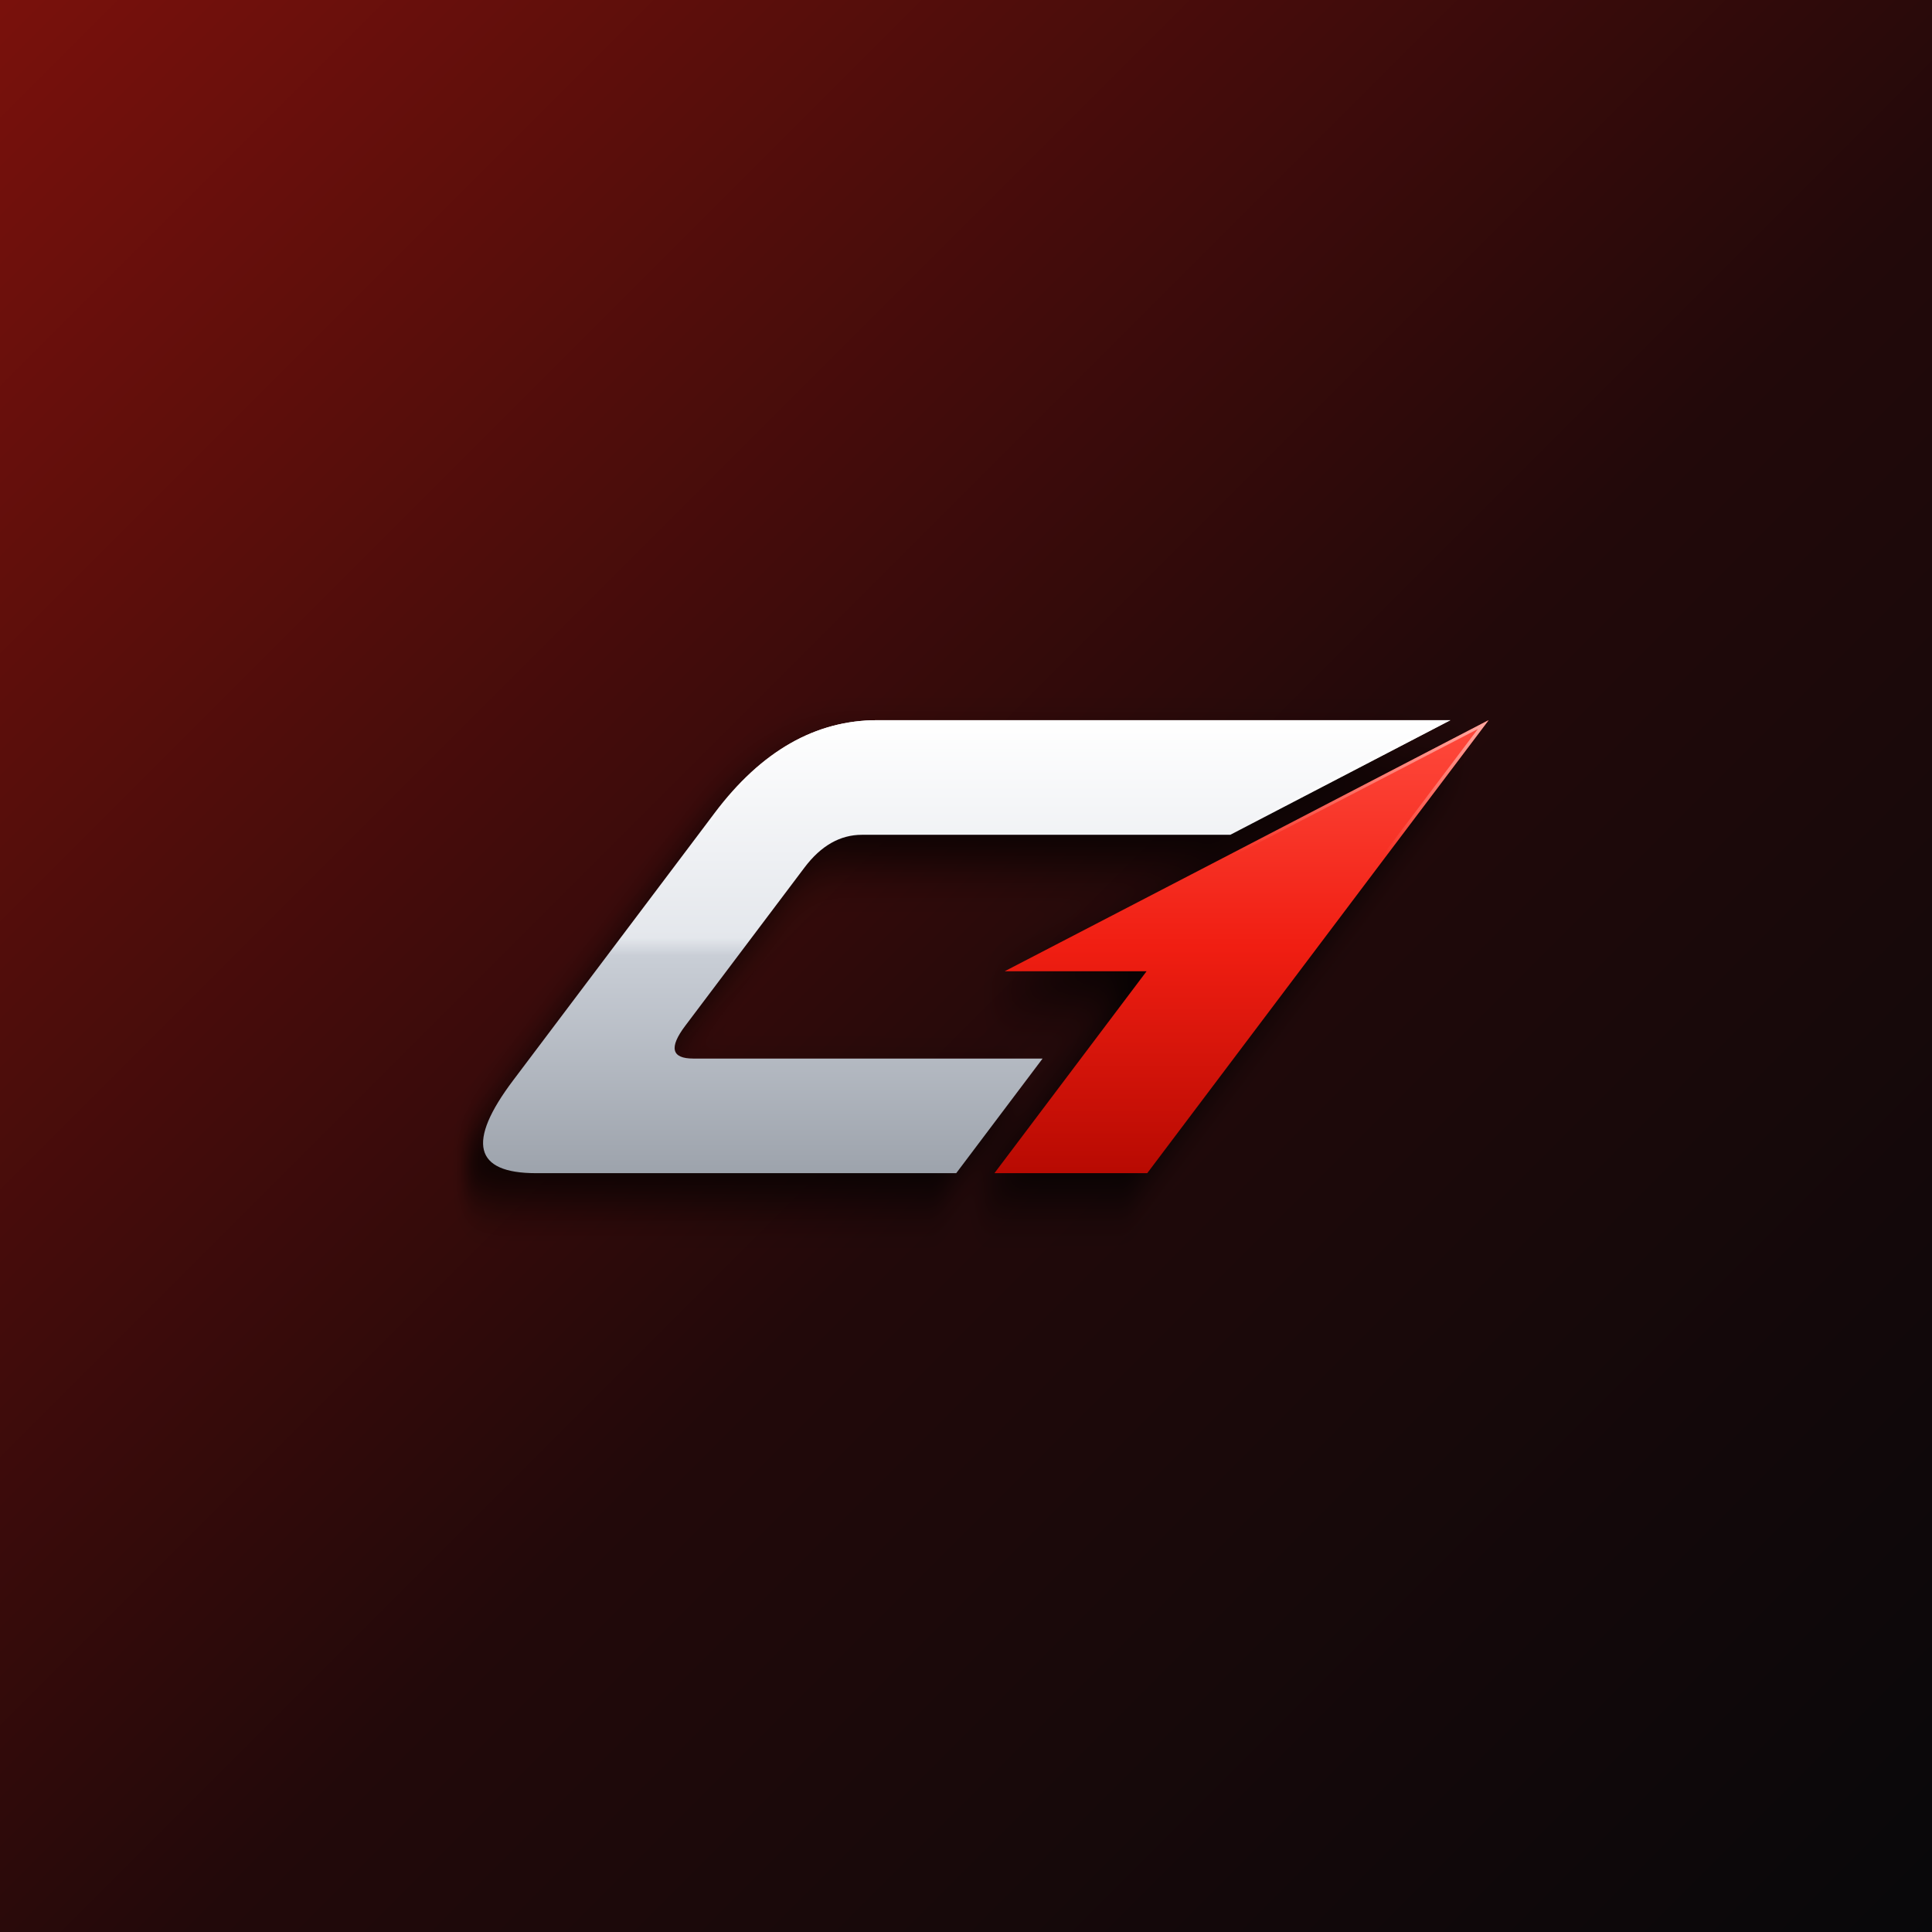
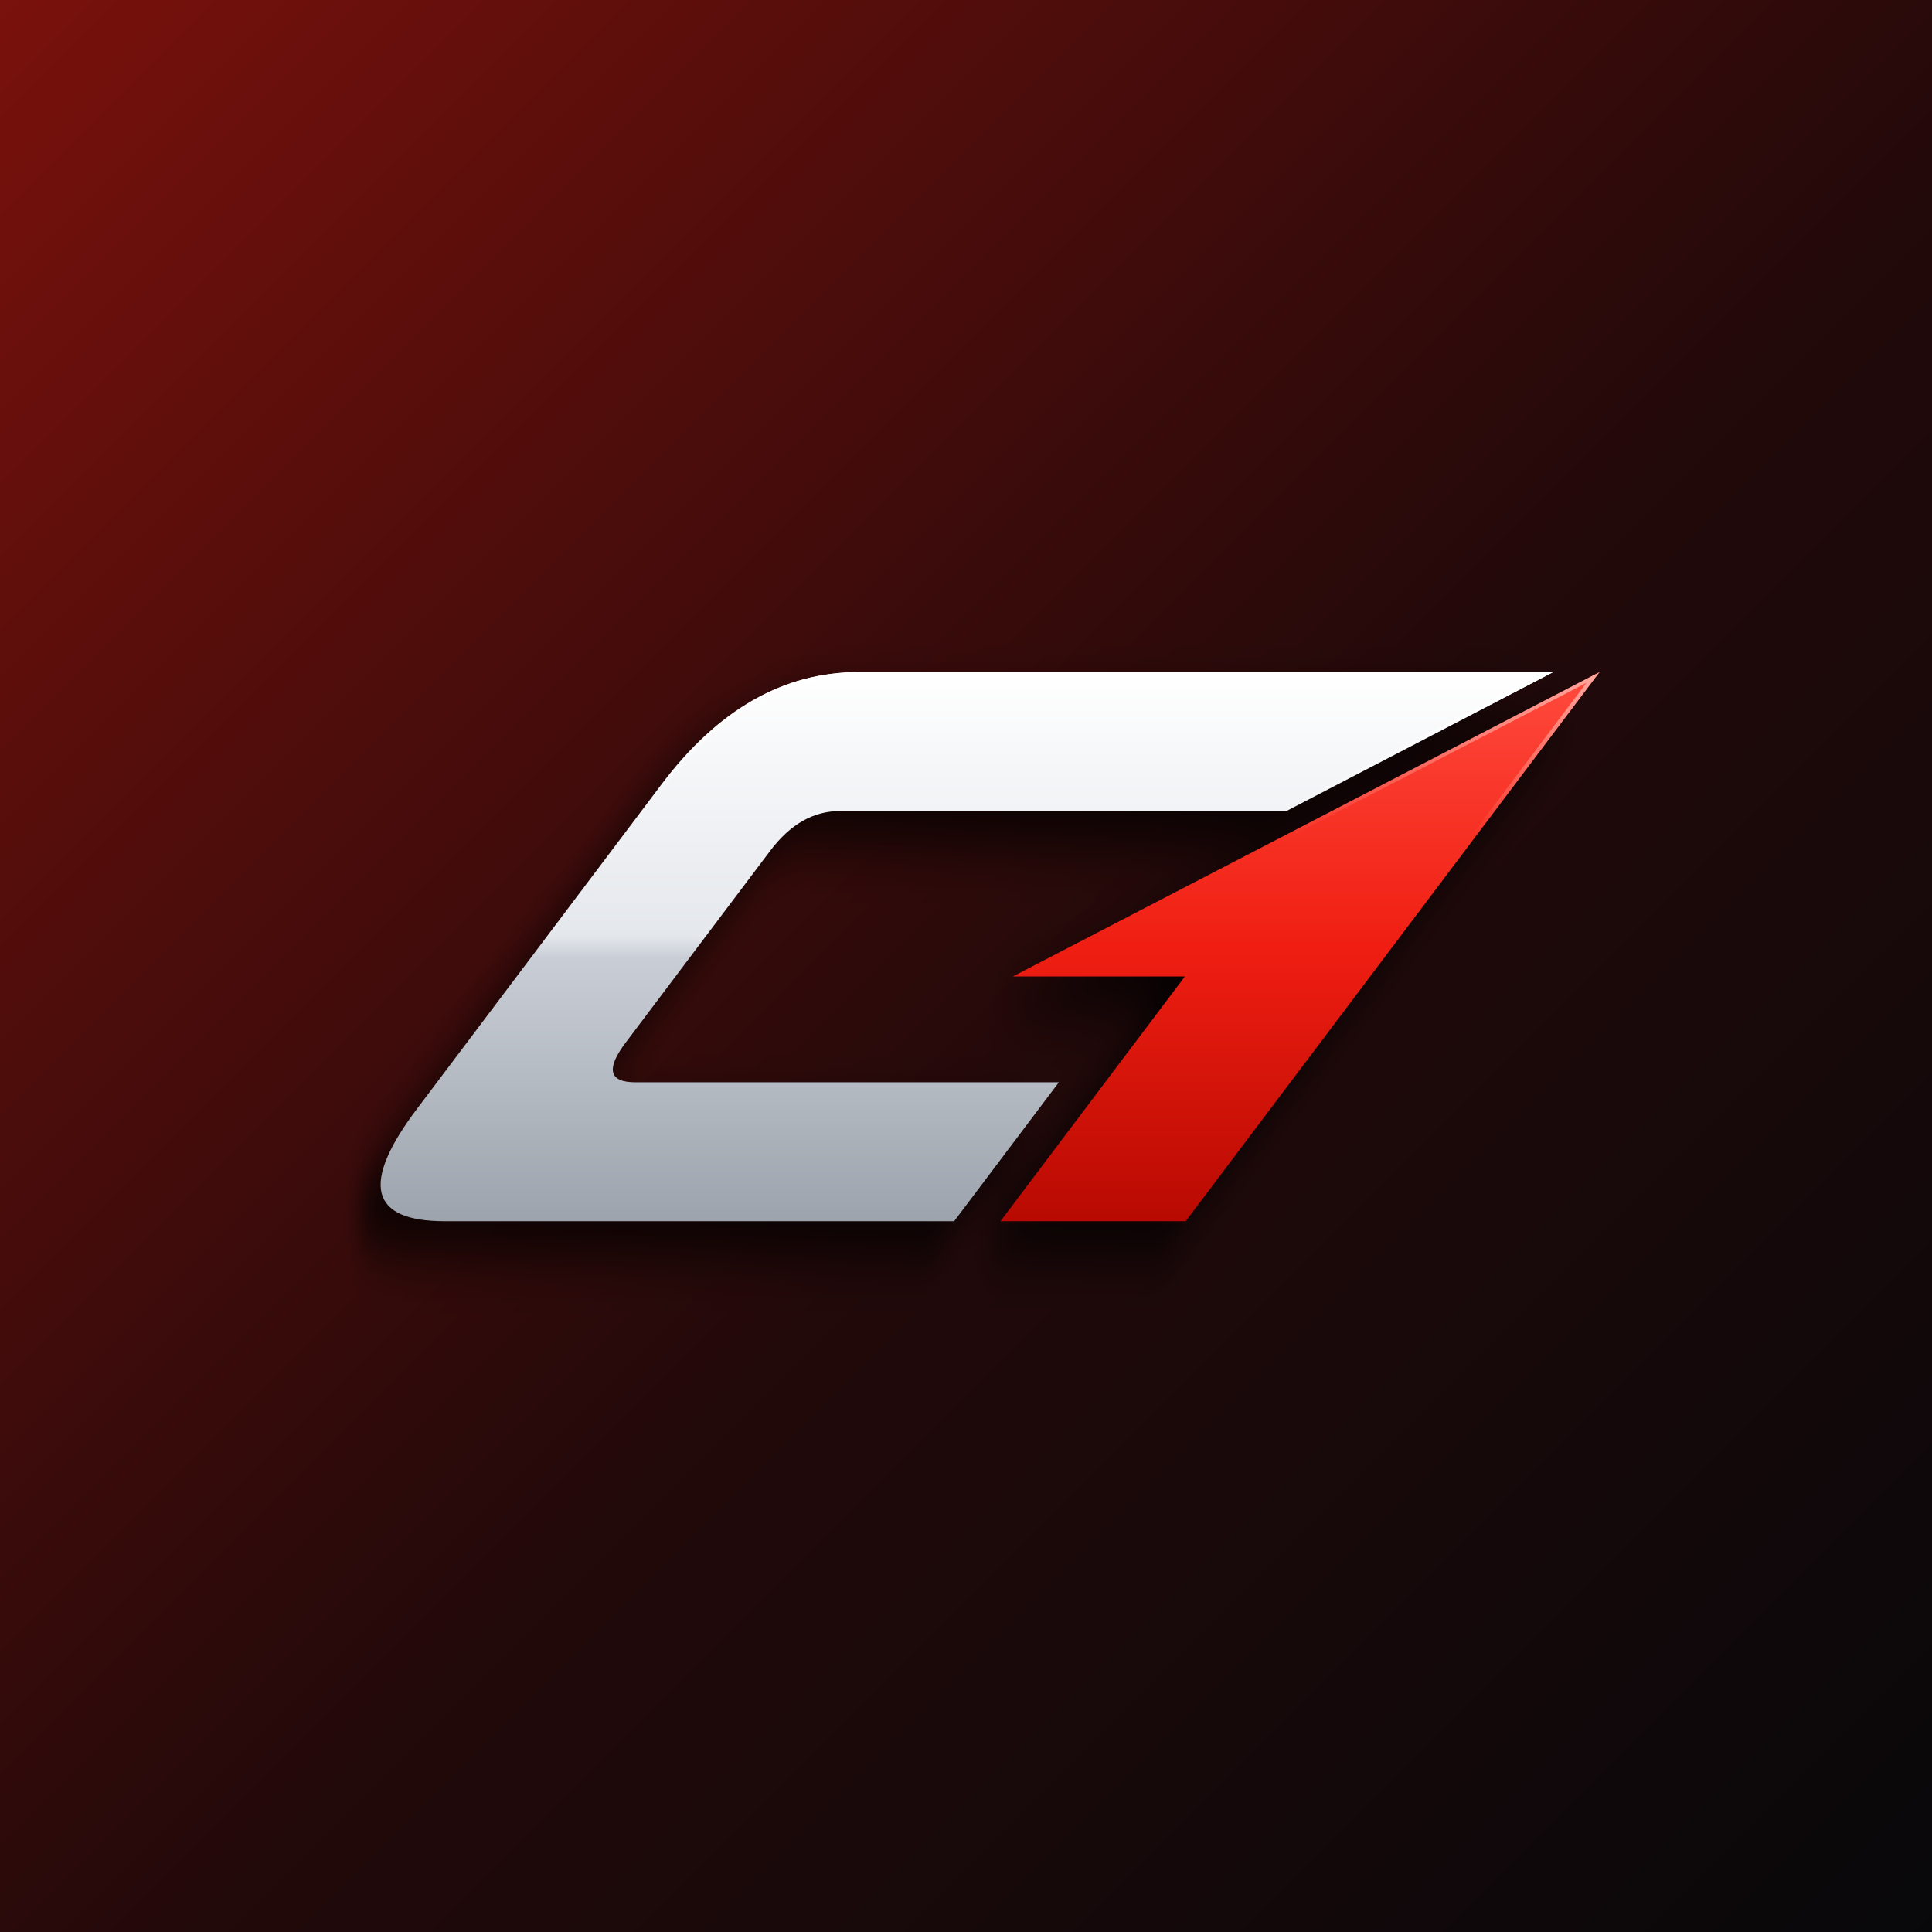
<svg xmlns="http://www.w3.org/2000/svg" width="1024" height="1024" viewBox="0 0 1024 1024">
  <defs>
    <linearGradient id="silver" x1="0" y1="0" x2="0" y2="1">
      <stop offset="0" stop-color="#FFFFFF" />
      <stop offset=".48" stop-color="#E4E7EC" />
      <stop offset=".52" stop-color="#C9CED6" />
      <stop offset="1" stop-color="#9DA3AC" />
    </linearGradient>
    <linearGradient id="red" x1="0" y1="0" x2="0" y2="1">
      <stop offset="0" stop-color="#FF4A3D" />
      <stop offset=".5" stop-color="#F01E12" />
      <stop offset="1" stop-color="#B80A02" />
    </linearGradient>
    <linearGradient id="edge" x1="0" y1="0" x2="0" y2="1">
      <stop offset="0" stop-color="#fff" stop-opacity="1" />
      <stop offset=".25" stop-color="#fff" stop-opacity="0" />
    </linearGradient>
    <linearGradient id="edgeR" x1="0" y1="0" x2="0" y2="1">
      <stop offset="0" stop-color="#FFB3AC" stop-opacity=".9" />
      <stop offset=".3" stop-color="#FFB3AC" stop-opacity="0" />
    </linearGradient>
    <clipPath id="clipO">
      <path d="M34 0 L244 0 L195 42 L60 42 Q48 42 48 54 L48 112 Q48 124 60 124 L188 124 L188 166 L34 166 Q0 166 0 132 L0 34 Q0 0 34 0 Z" />
    </clipPath>
    <clipPath id="clip1">
      <path d="M258 0 L258 166 L202 166 L202 92 L150 92 Z" />
    </clipPath>
    <linearGradient id="bg" x1="0" y1="0" x2="1" y2="1">
      <stop offset="0" stop-color="#7A110C" />
      <stop offset=".55" stop-color="#22090A" />
      <stop offset="1" stop-color="#08080A" />
    </linearGradient>
    <filter id="shadow" x="-20%" y="-20%" width="140%" height="160%">
      <feOffset dy="10" />
      <feGaussianBlur stdDeviation="9" />
    </filter>
  </defs>
  <rect width="1024" height="1024" fill="url(#bg)" />
  <g>
-     <g transform="translate(234.9056 381.713) scale(1.446349) translate(0 166) skewX(-37) translate(0 -166)" filter="url(#shadow)" opacity=".75">
+     <g transform="translate(176.128 356.2485) scale(1.75315) translate(0 166) skewX(-37) translate(0 -166)" filter="url(#shadow)" opacity=".75">
      <path d="M34 0 L244 0 L195 42 L60 42 Q48 42 48 54 L48 112 Q48 124 60 124 L188 124 L188 166 L34 166 Q0 166 0 132 L0 34 Q0 0 34 0 Z" fill="#000" />
      <path d="M258 0 L258 166 L202 166 L202 92 L150 92 Z" fill="#000" />
    </g>
-     <g transform="translate(234.9056 381.713) scale(1.446349) translate(0 166) skewX(-37) translate(0 -166)">
+     <g transform="translate(176.128 356.2485) scale(1.75315) translate(0 166) skewX(-37) translate(0 -166)">
      <path d="M34 0 L244 0 L195 42 L60 42 Q48 42 48 54 L48 112 Q48 124 60 124 L188 124 L188 166 L34 166 Q0 166 0 132 L0 34 Q0 0 34 0 Z" fill="url(#silver)" />
      <path d="M258 0 L258 166 L202 166 L202 92 L150 92 Z" fill="url(#red)" />
      <path d="M34 0 L244 0 L195 42 L60 42 Q48 42 48 54 L48 112 Q48 124 60 124 L188 124 L188 166 L34 166 Q0 166 0 132 L0 34 Q0 0 34 0 Z" fill="none" stroke="url(#edge)" stroke-width="3" clip-path="url(#clipO)" />
      <path d="M258 0 L258 166 L202 166 L202 92 L150 92 Z" fill="none" stroke="url(#edgeR)" stroke-width="3" clip-path="url(#clip1)" />
    </g>
  </g>
</svg>
